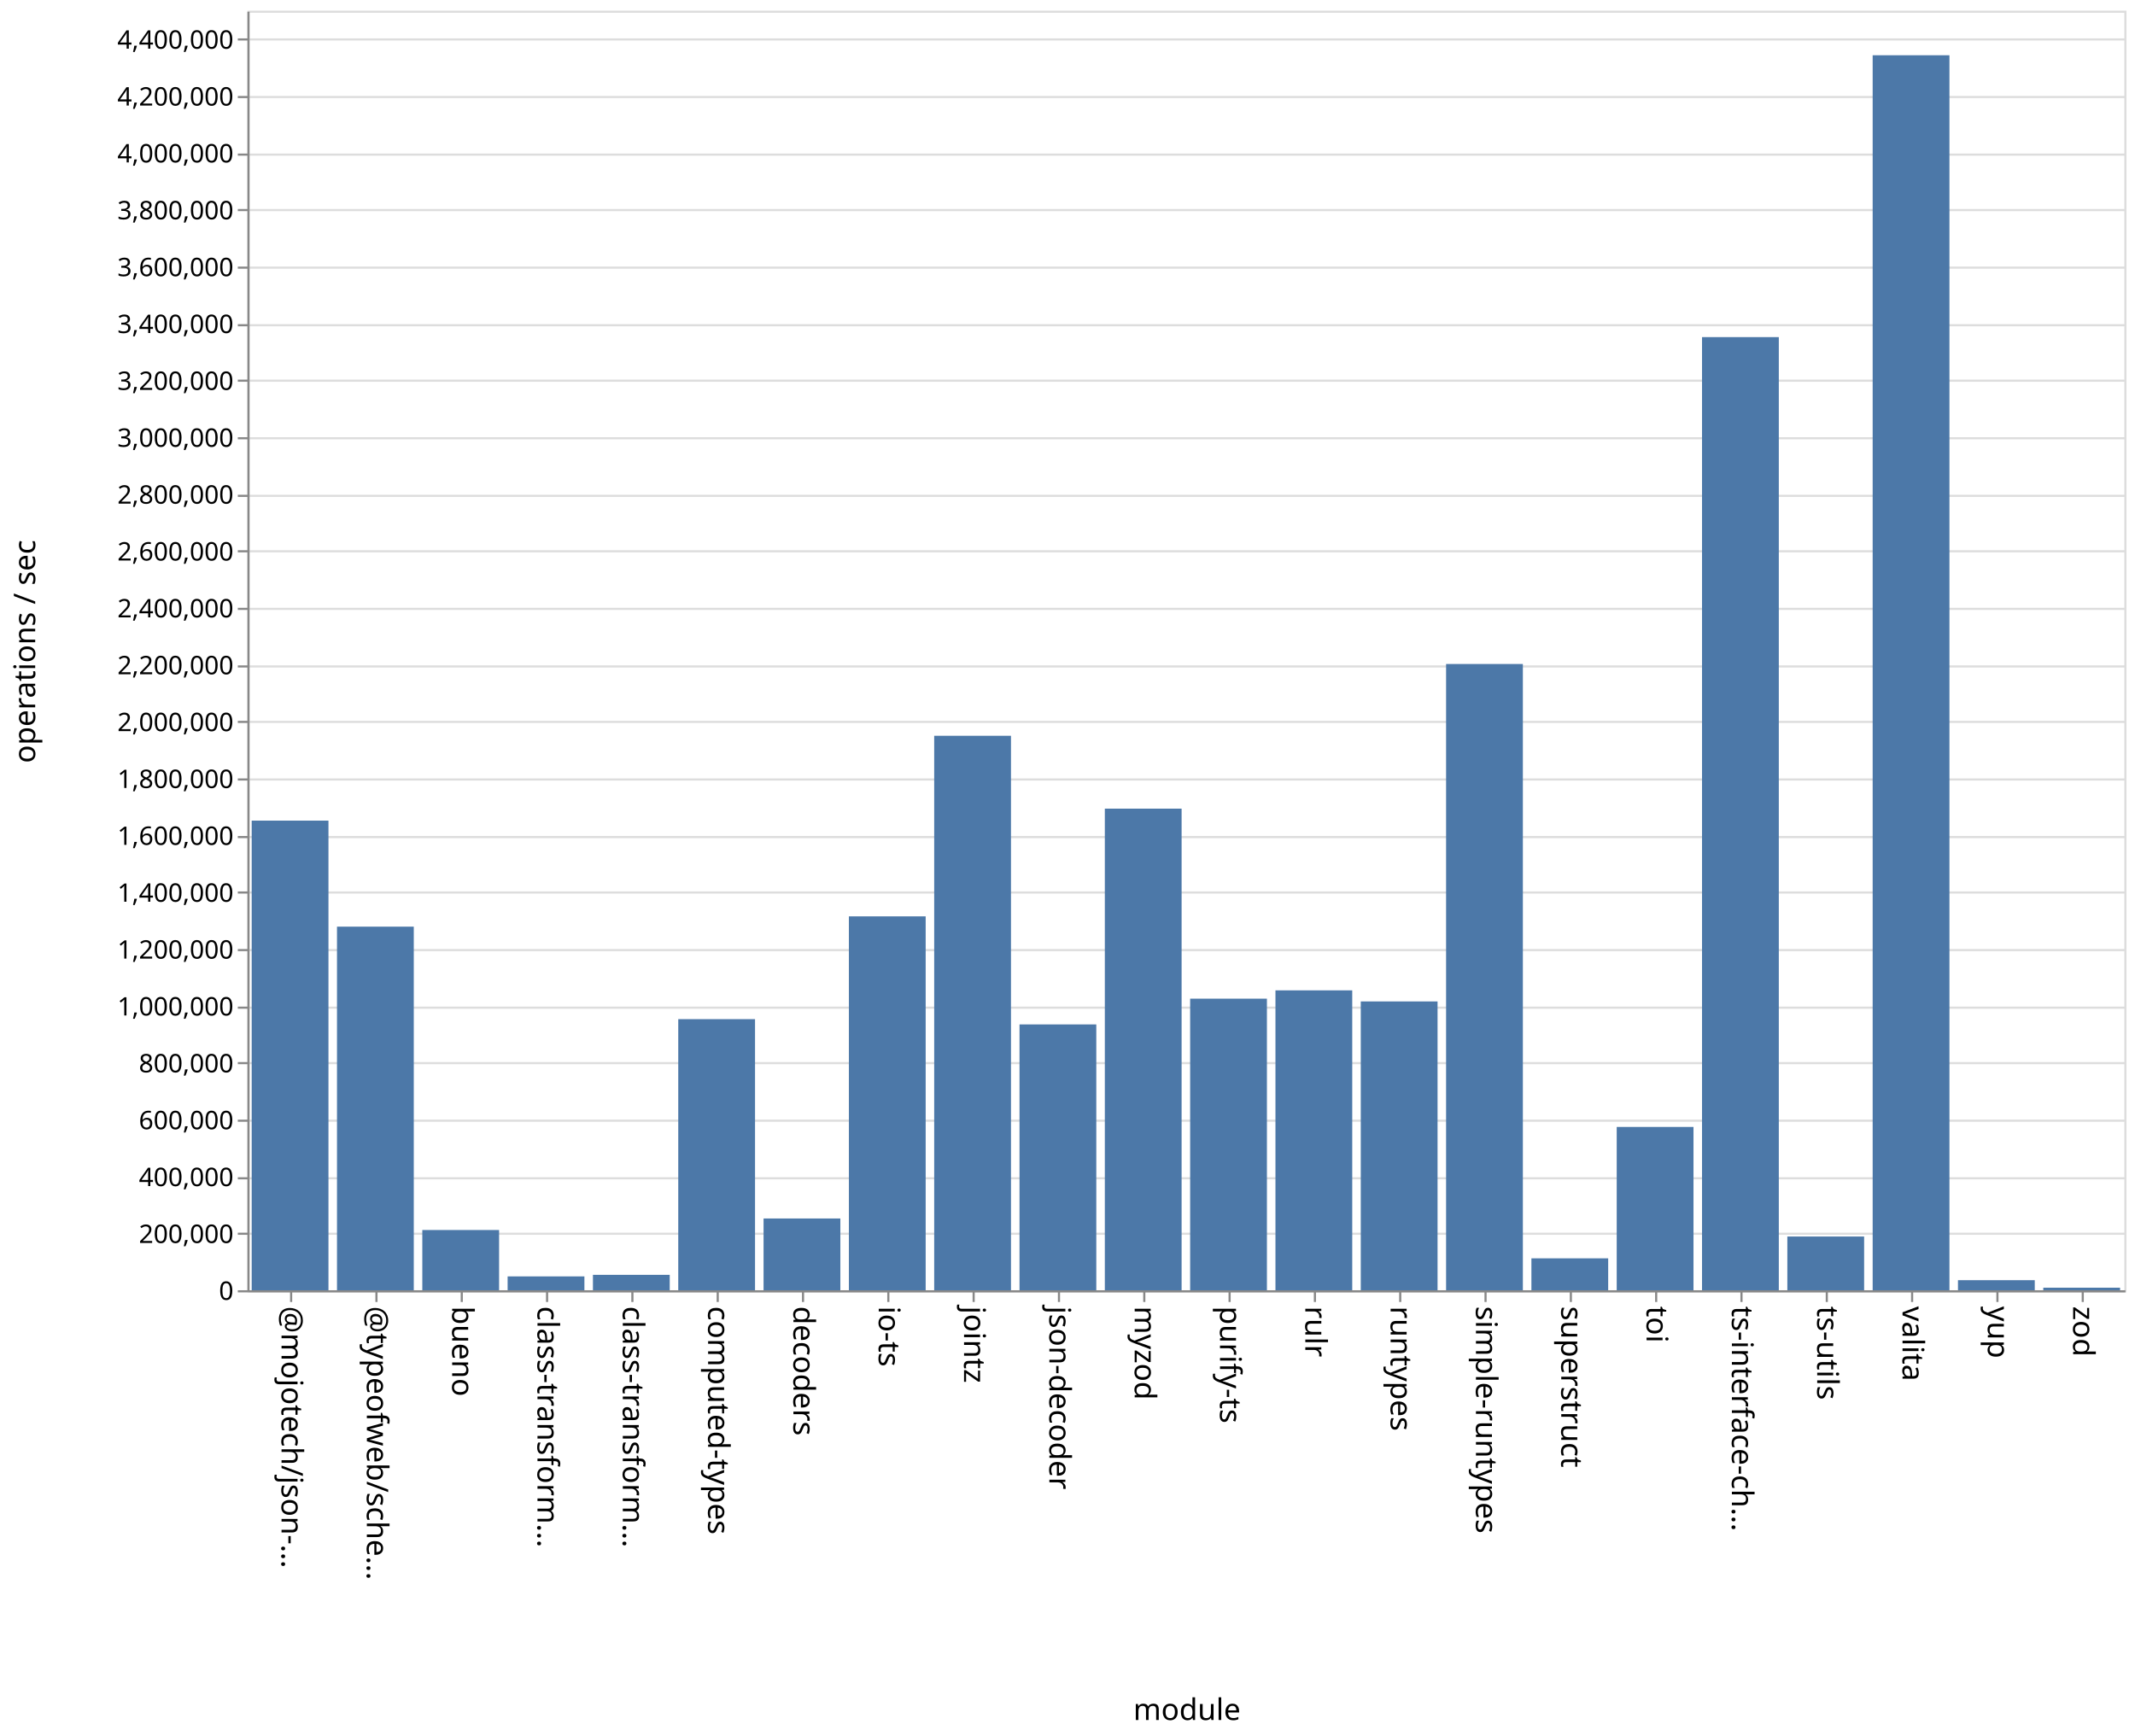
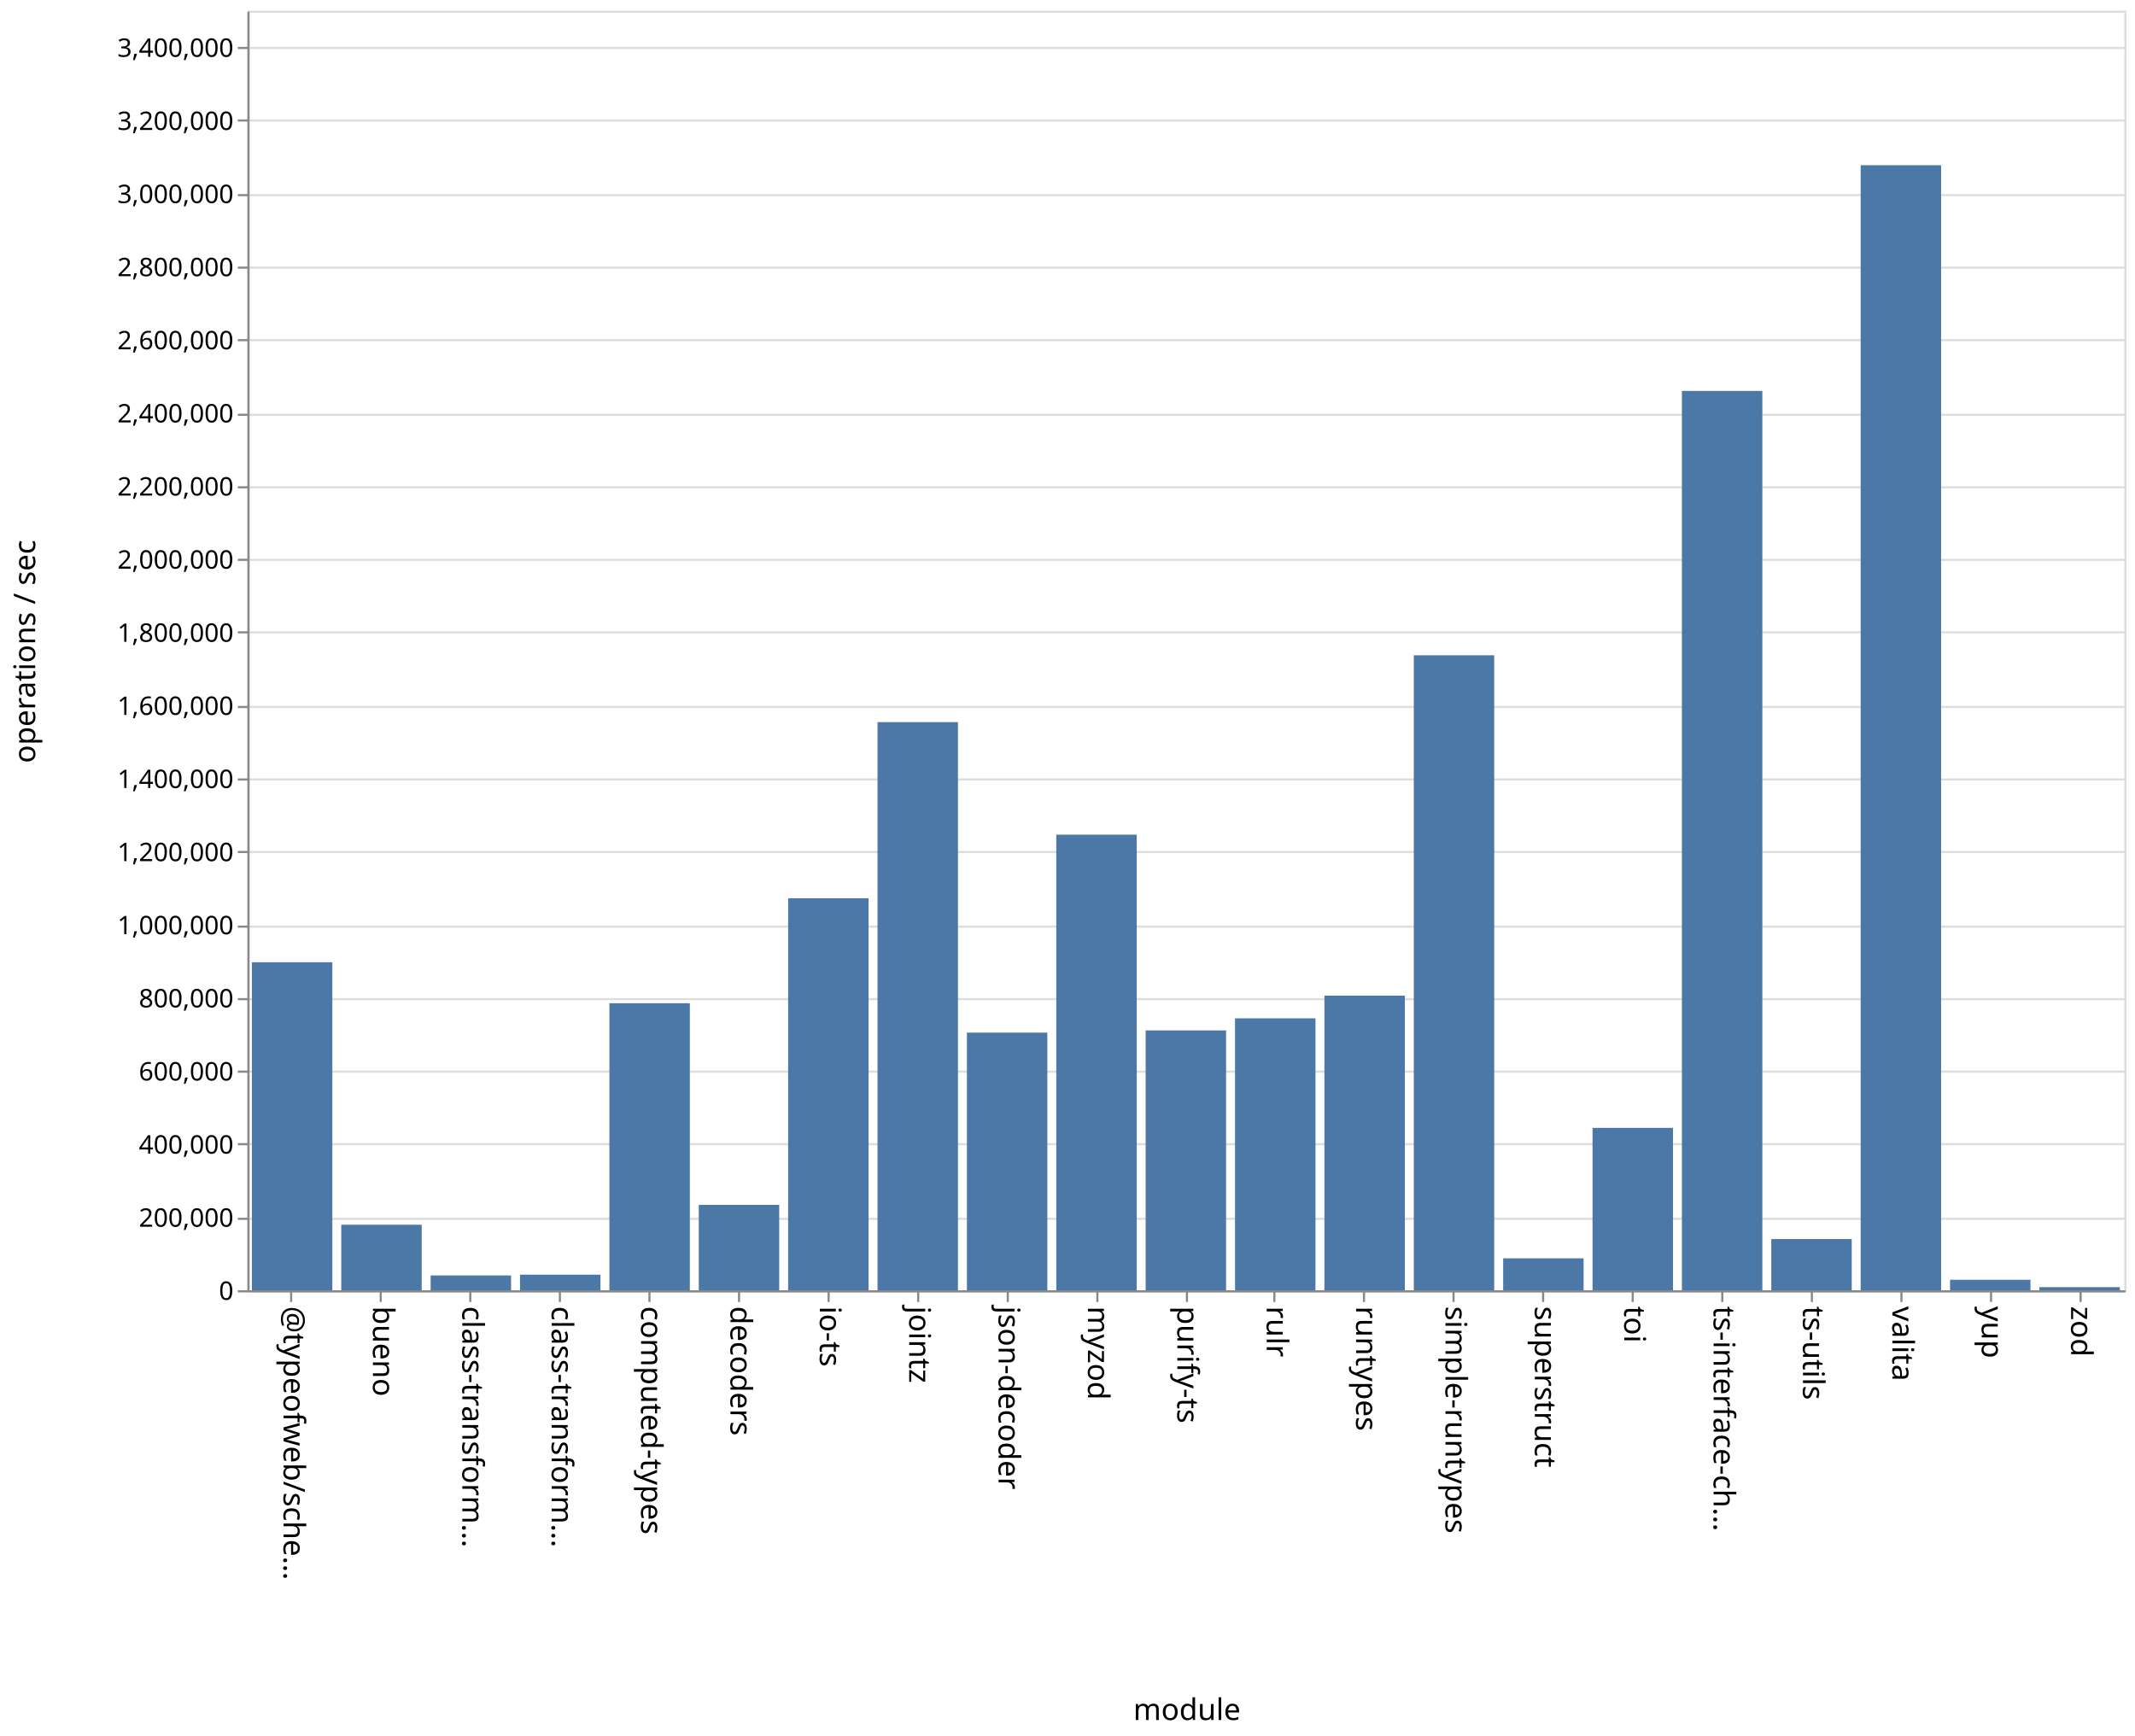
<svg xmlns="http://www.w3.org/2000/svg" class="marks" width="1001" height="814">
  <path fill="#fff" d="M0 0h1001v814H0z" />
  <g class="mark-group role-frame root" aria-roledescription="group mark container" fill="none" stroke-miterlimit="10">
    <path class="background" aria-hidden="true" d="M116.5 5.5h880v600h-880z" stroke="#ddd" />
-     <g class="mark-group role-axis" aria-roledescription="axis" aria-label="Y-axis for a linear scale with values from 0 to 4,500,000">
+     <g class="mark-group role-axis" aria-roledescription="axis" aria-label="Y-axis for a linear scale with values from 0 to 3,500,000">
      <path class="background" aria-hidden="true" d="M116.5 5.5z" pointer-events="none" />
      <g class="mark-rule role-axis-grid" pointer-events="none" stroke="#ddd">
-         <path d="M116.5 605.5h880M116.5 578.5h880M116.5 552.5h880M116.5 525.5h880M116.5 498.5h880M116.5 472.5h880M116.5 445.5h880M116.5 418.5h880M116.5 392.5h880M116.5 365.5h880M116.5 338.5h880M116.5 312.5h880M116.5 285.5h880M116.5 258.5h880M116.5 232.5h880M116.5 205.5h880M116.5 178.5h880M116.5 152.5h880M116.5 125.5h880M116.5 98.5h880M116.5 72.5h880M116.5 45.5h880M116.5 18.5h880" />
+         <path d="M116.5 605.5h880M116.5 571.5h880M116.5 536.5h880M116.5 502.5h880M116.5 468.5h880M116.5 434.5h880M116.5 399.5h880M116.5 365.5h880M116.5 331.5h880M116.5 296.5h880M116.5 262.5h880M116.5 228.5h880M116.5 194.5h880M116.5 159.5h880M116.5 125.5h880M116.5 91.5h880M116.5 56.5h880M116.5 22.5h880" />
      </g>
    </g>
-     <g class="mark-group role-axis" aria-roledescription="axis" aria-label="X-axis titled 'module' for a discrete scale with 22 values: @mojotech/json-type-validation, @typeofweb/schema, bueno, class-transformer-validator-async, class-transformer-validator-sync, ending with zod">
+     <g class="mark-group role-axis" aria-roledescription="axis" aria-label="X-axis titled 'module' for a discrete scale with 21 values: @typeofweb/schema, bueno, class-transformer-validator-async, class-transformer-validator-sync, computed-types, ending with zod">
      <path class="background" aria-hidden="true" d="M116.5 605.5z" pointer-events="none" />
      <g class="mark-rule role-axis-tick" pointer-events="none" stroke="#888">
-         <path d="M136.5 605.5v5M176.5 605.5v5M216.5 605.5v5M256.5 605.5v5M296.5 605.5v5M336.5 605.5v5M376.5 605.5v5M416.5 605.5v5M456.5 605.5v5M496.5 605.5v5M536.5 605.5v5M576.5 605.5v5M616.5 605.5v5M656.5 605.5v5M696.5 605.5v5M736.5 605.5v5M776.5 605.5v5M816.5 605.5v5M856.5 605.5v5M896.5 605.5v5M936.5 605.5v5M976.5 605.5v5" />
+         <path d="M136.5 605.5v5M178.5 605.5v5M220.5 605.5v5M262.5 605.5v5M304.5 605.5v5M346.5 605.5v5M388.5 605.5v5M430.5 605.5v5M472.5 605.5v5M514.5 605.5v5M556.5 605.5v5M597.5 605.5v5M639.5 605.5v5M681.5 605.5v5M723.5 605.5v5M765.5 605.5v5M807.5 605.5v5M849.5 605.5v5M891.5 605.5v5M933.5 605.5v5M975.5 605.5v5" />
      </g>
      <g class="mark-text role-axis-label" pointer-events="none" font-family="sans-serif" font-size="14" fill="#000">
-         <text transform="rotate(90 -240.25 372.25)">@mojotech/json-…</text>
-         <text transform="rotate(90 -220.25 392.25)">@typeofweb/sche…</text>
-         <text transform="rotate(90 -200.25 412.25)">bueno</text>
-         <text transform="rotate(90 -180.25 432.25)">class-transform…</text>
-         <text transform="rotate(90 -160.25 452.25)">class-transform…</text>
-         <text transform="rotate(90 -140.25 472.25)">computed-types</text>
-         <text transform="rotate(90 -120.25 492.25)">decoders</text>
-         <text transform="rotate(90 -100.25 512.25)">io-ts</text>
-         <text transform="rotate(90 -80.25 532.25)">jointz</text>
-         <text transform="rotate(90 -60.25 552.25)">json-decoder</text>
-         <text transform="rotate(90 -40.25 572.25)">myzod</text>
-         <text transform="rotate(90 -20.25 592.25)">purify-ts</text>
-         <text transform="rotate(90 -.25 612.25)">rulr</text>
-         <text transform="rotate(90 19.75 632.25)">runtypes</text>
-         <text transform="rotate(90 39.75 652.25)">simple-runtypes</text>
-         <text transform="rotate(90 59.75 672.25)">superstruct</text>
-         <text transform="rotate(90 79.75 692.25)">toi</text>
-         <text transform="rotate(90 99.75 712.25)">ts-interface-ch…</text>
-         <text transform="rotate(90 119.75 732.25)">ts-utils</text>
-         <text transform="rotate(90 139.75 752.25)">valita</text>
-         <text transform="rotate(90 159.75 772.25)">yup</text>
-         <text transform="rotate(90 179.75 792.25)">zod</text>
+         <text transform="rotate(90 -239.774 372.726)">@typeofweb/sche…</text>
+         <text transform="rotate(90 -218.821 393.679)">bueno</text>
+         <text transform="rotate(90 -197.869 414.631)">class-transform…</text>
+         <text transform="rotate(90 -176.917 435.583)">class-transform…</text>
+         <text transform="rotate(90 -155.964 456.536)">computed-types</text>
+         <text transform="rotate(90 -135.012 477.488)">decoders</text>
+         <text transform="rotate(90 -114.06 498.44)">io-ts</text>
+         <text transform="rotate(90 -93.107 519.393)">jointz</text>
+         <text transform="rotate(90 -72.155 540.345)">json-decoder</text>
+         <text transform="rotate(90 -51.202 561.298)">myzod</text>
+         <text transform="rotate(90 -30.25 582.25)">purify-ts</text>
+         <text transform="rotate(90 -9.298 603.202)">rulr</text>
+         <text transform="rotate(90 11.655 624.155)">runtypes</text>
+         <text transform="rotate(90 32.607 645.107)">simple-runtypes</text>
+         <text transform="rotate(90 53.56 666.06)">superstruct</text>
+         <text transform="rotate(90 74.512 687.012)">toi</text>
+         <text transform="rotate(90 95.464 707.964)">ts-interface-ch…</text>
+         <text transform="rotate(90 116.417 728.917)">ts-utils</text>
+         <text transform="rotate(90 137.369 749.869)">valita</text>
+         <text transform="rotate(90 158.321 770.821)">yup</text>
+         <text transform="rotate(90 179.274 791.774)">zod</text>
      </g>
      <path stroke="#888" d="M116.5 605.5h880" class="mark-rule role-axis-domain" pointer-events="none" />
      <text text-anchor="middle" transform="translate(556.5 806.5)" font-family="sans-serif" font-size="14" fill="#000" class="mark-text role-axis-title" pointer-events="none">module</text>
    </g>
-     <g class="mark-group role-axis" aria-roledescription="axis" aria-label="Y-axis titled 'operations / sec' for a linear scale with values from 0 to 4,500,000">
+     <g class="mark-group role-axis" aria-roledescription="axis" aria-label="Y-axis titled 'operations / sec' for a linear scale with values from 0 to 3,500,000">
      <path class="background" aria-hidden="true" d="M116.5 5.5z" pointer-events="none" />
      <g class="mark-rule role-axis-tick" pointer-events="none" stroke="#888">
-         <path d="M116.5 605.5h-5M116.5 578.5h-5M116.5 552.5h-5M116.5 525.5h-5M116.5 498.5h-5M116.5 472.5h-5M116.5 445.5h-5M116.5 418.5h-5M116.5 392.5h-5M116.5 365.5h-5M116.5 338.5h-5M116.5 312.5h-5M116.5 285.5h-5M116.5 258.5h-5M116.5 232.5h-5M116.5 205.5h-5M116.5 178.5h-5M116.5 152.5h-5M116.5 125.5h-5M116.5 98.5h-5M116.5 72.5h-5M116.5 45.5h-5M116.5 18.5h-5" />
+         <path d="M116.5 605.5h-5M116.5 571.5h-5M116.5 536.5h-5M116.5 502.5h-5M116.5 468.5h-5M116.5 434.5h-5M116.5 399.5h-5M116.5 365.5h-5M116.5 331.5h-5M116.5 296.5h-5M116.5 262.5h-5M116.5 228.5h-5M116.5 194.5h-5M116.5 159.5h-5M116.5 125.5h-5M116.5 91.5h-5M116.5 56.5h-5M116.5 22.5h-5" />
      </g>
      <g class="mark-text role-axis-label" pointer-events="none" text-anchor="end" font-family="sans-serif" font-size="12" fill="#000">
        <text transform="translate(109.5 609.5)">0</text>
-         <text transform="translate(109.5 582.833)">200,000</text>
-         <text transform="translate(109.5 556.167)">400,000</text>
-         <text transform="translate(109.5 529.5)">600,000</text>
-         <text transform="translate(109.5 502.833)">800,000</text>
-         <text transform="translate(109.5 476.167)">1,000,000</text>
-         <text transform="translate(109.5 449.5)">1,200,000</text>
-         <text transform="translate(109.5 422.833)">1,400,000</text>
-         <text transform="translate(109.5 396.167)">1,600,000</text>
-         <text transform="translate(109.5 369.5)">1,800,000</text>
-         <text transform="translate(109.5 342.833)">2,000,000</text>
-         <text transform="translate(109.5 316.167)">2,200,000</text>
-         <text transform="translate(109.5 289.5)">2,400,000</text>
-         <text transform="translate(109.5 262.833)">2,600,000</text>
-         <text transform="translate(109.5 236.167)">2,800,000</text>
-         <text transform="translate(109.5 209.5)">3,000,000</text>
-         <text transform="translate(109.5 182.833)">3,200,000</text>
-         <text transform="translate(109.5 156.167)">3,400,000</text>
-         <text transform="translate(109.5 129.5)">3,600,000</text>
-         <text transform="translate(109.5 102.833)">3,800,000</text>
-         <text transform="translate(109.5 76.167)">4,000,000</text>
-         <text transform="translate(109.5 49.5)">4,200,000</text>
-         <text transform="translate(109.5 22.833)">4,400,000</text>
+         <text transform="translate(109.5 575.214)">200,000</text>
+         <text transform="translate(109.5 540.929)">400,000</text>
+         <text transform="translate(109.5 506.643)">600,000</text>
+         <text transform="translate(109.5 472.357)">800,000</text>
+         <text transform="translate(109.5 438.071)">1,000,000</text>
+         <text transform="translate(109.5 403.786)">1,200,000</text>
+         <text transform="translate(109.5 369.5)">1,400,000</text>
+         <text transform="translate(109.5 335.214)">1,600,000</text>
+         <text transform="translate(109.5 300.929)">1,800,000</text>
+         <text transform="translate(109.5 266.643)">2,000,000</text>
+         <text transform="translate(109.5 232.357)">2,200,000</text>
+         <text transform="translate(109.5 198.071)">2,400,000</text>
+         <text transform="translate(109.5 163.786)">2,600,000</text>
+         <text transform="translate(109.5 129.5)">2,800,000</text>
+         <text transform="translate(109.5 95.214)">3,000,000</text>
+         <text transform="translate(109.5 60.929)">3,200,000</text>
+         <text transform="translate(109.5 26.643)">3,400,000</text>
      </g>
      <path stroke="#888" d="M116.5 605.5V5.5" class="mark-rule role-axis-domain" pointer-events="none" />
      <text text-anchor="middle" transform="rotate(-90 161 144.5)" font-family="sans-serif" font-size="14" fill="#000" class="mark-text role-axis-title" pointer-events="none">operations / sec</text>
    </g>
    <g class="mark-rect role-mark marks" aria-roledescription="rect mark container" fill="#4c78a8">
-       <path d="M198 576.752h36V605h-36zM238 598.503h36V605h-36zM278 597.772h36V605h-36zM318 477.88h36V605h-36zM358 571.347h36V605h-36zM398 429.681h36V605h-36zM438 345.005h36V605h-36zM478 480.35h36V605h-36zM518 379.173h36V605h-36zM558 468.273h36V605h-36zM598 464.38h36V605h-36zM638 469.573h36V605h-36zM678 311.35h36V605h-36zM718 590.033h36V605h-36zM758 528.427h36V605h-36zM798 158.073h36V605h-36zM838 579.806h36V605h-36zM158 434.507h36V605h-36zM878 25.91h36V605h-36zM918 600.28h36V605h-36zM958 603.803h36V605h-36zM118 384.79h36V605h-36z" />
+       <path d="M160 574.27h37.714V605H160zM201.905 598.06h37.714V605h-37.714zM243.81 597.702h37.714V605H243.81zM285.714 470.422h37.715V605h-37.715zM327.619 564.977h37.714V605H327.62zM369.524 421.196h37.714V605h-37.714zM411.429 338.617h37.714V605h-37.714zM453.333 484.194h37.715V605h-37.715zM495.238 391.376h37.714V605h-37.714zM537.143 483.157h37.714V605h-37.714zM579.048 477.496h37.714V605h-37.714zM620.952 466.866h37.715V605h-37.715zM662.857 307.261h37.714V605h-37.714zM704.762 590.03h37.714V605h-37.714zM746.667 528.86h37.714V605h-37.714zM788.571 183.304h37.715V605H788.57zM830.476 580.994h37.714V605h-37.714zM118.095 451.202h37.715V605h-37.715zM872.381 77.469h37.714V605h-37.714zM914.286 600.08H952V605h-37.714zM956.19 603.547h37.715V605H956.19z" />
    </g>
  </g>
</svg>
